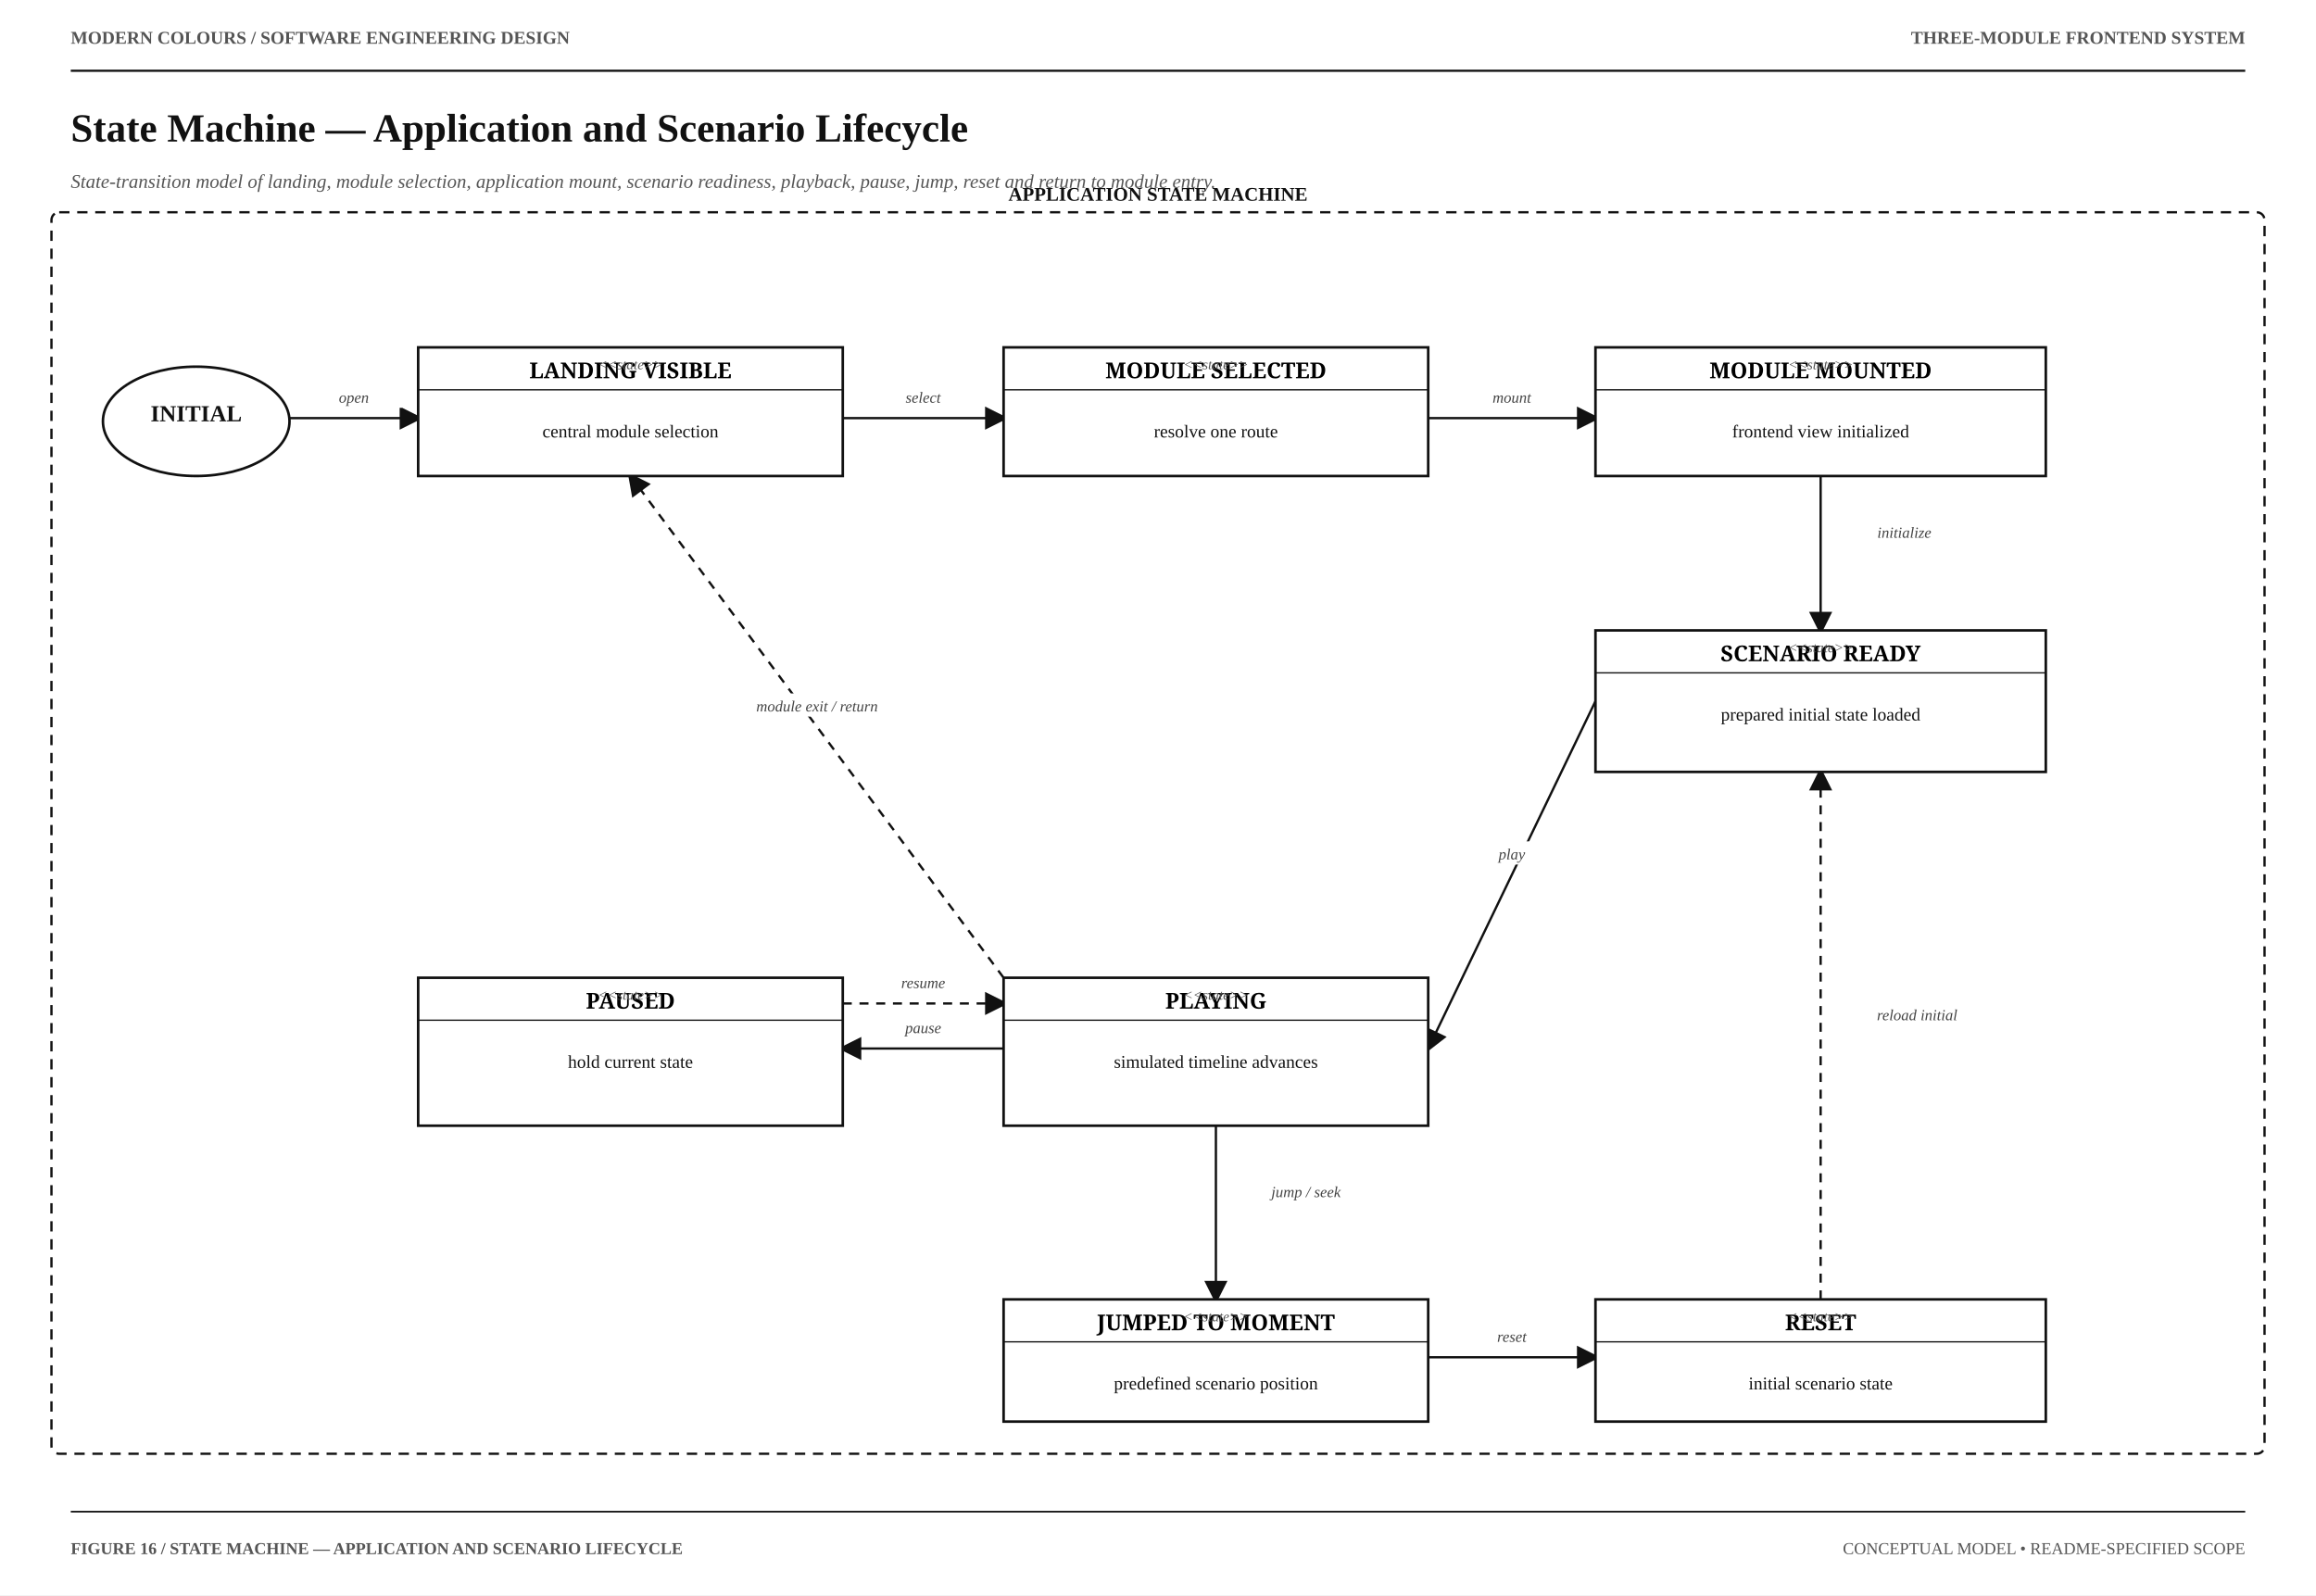
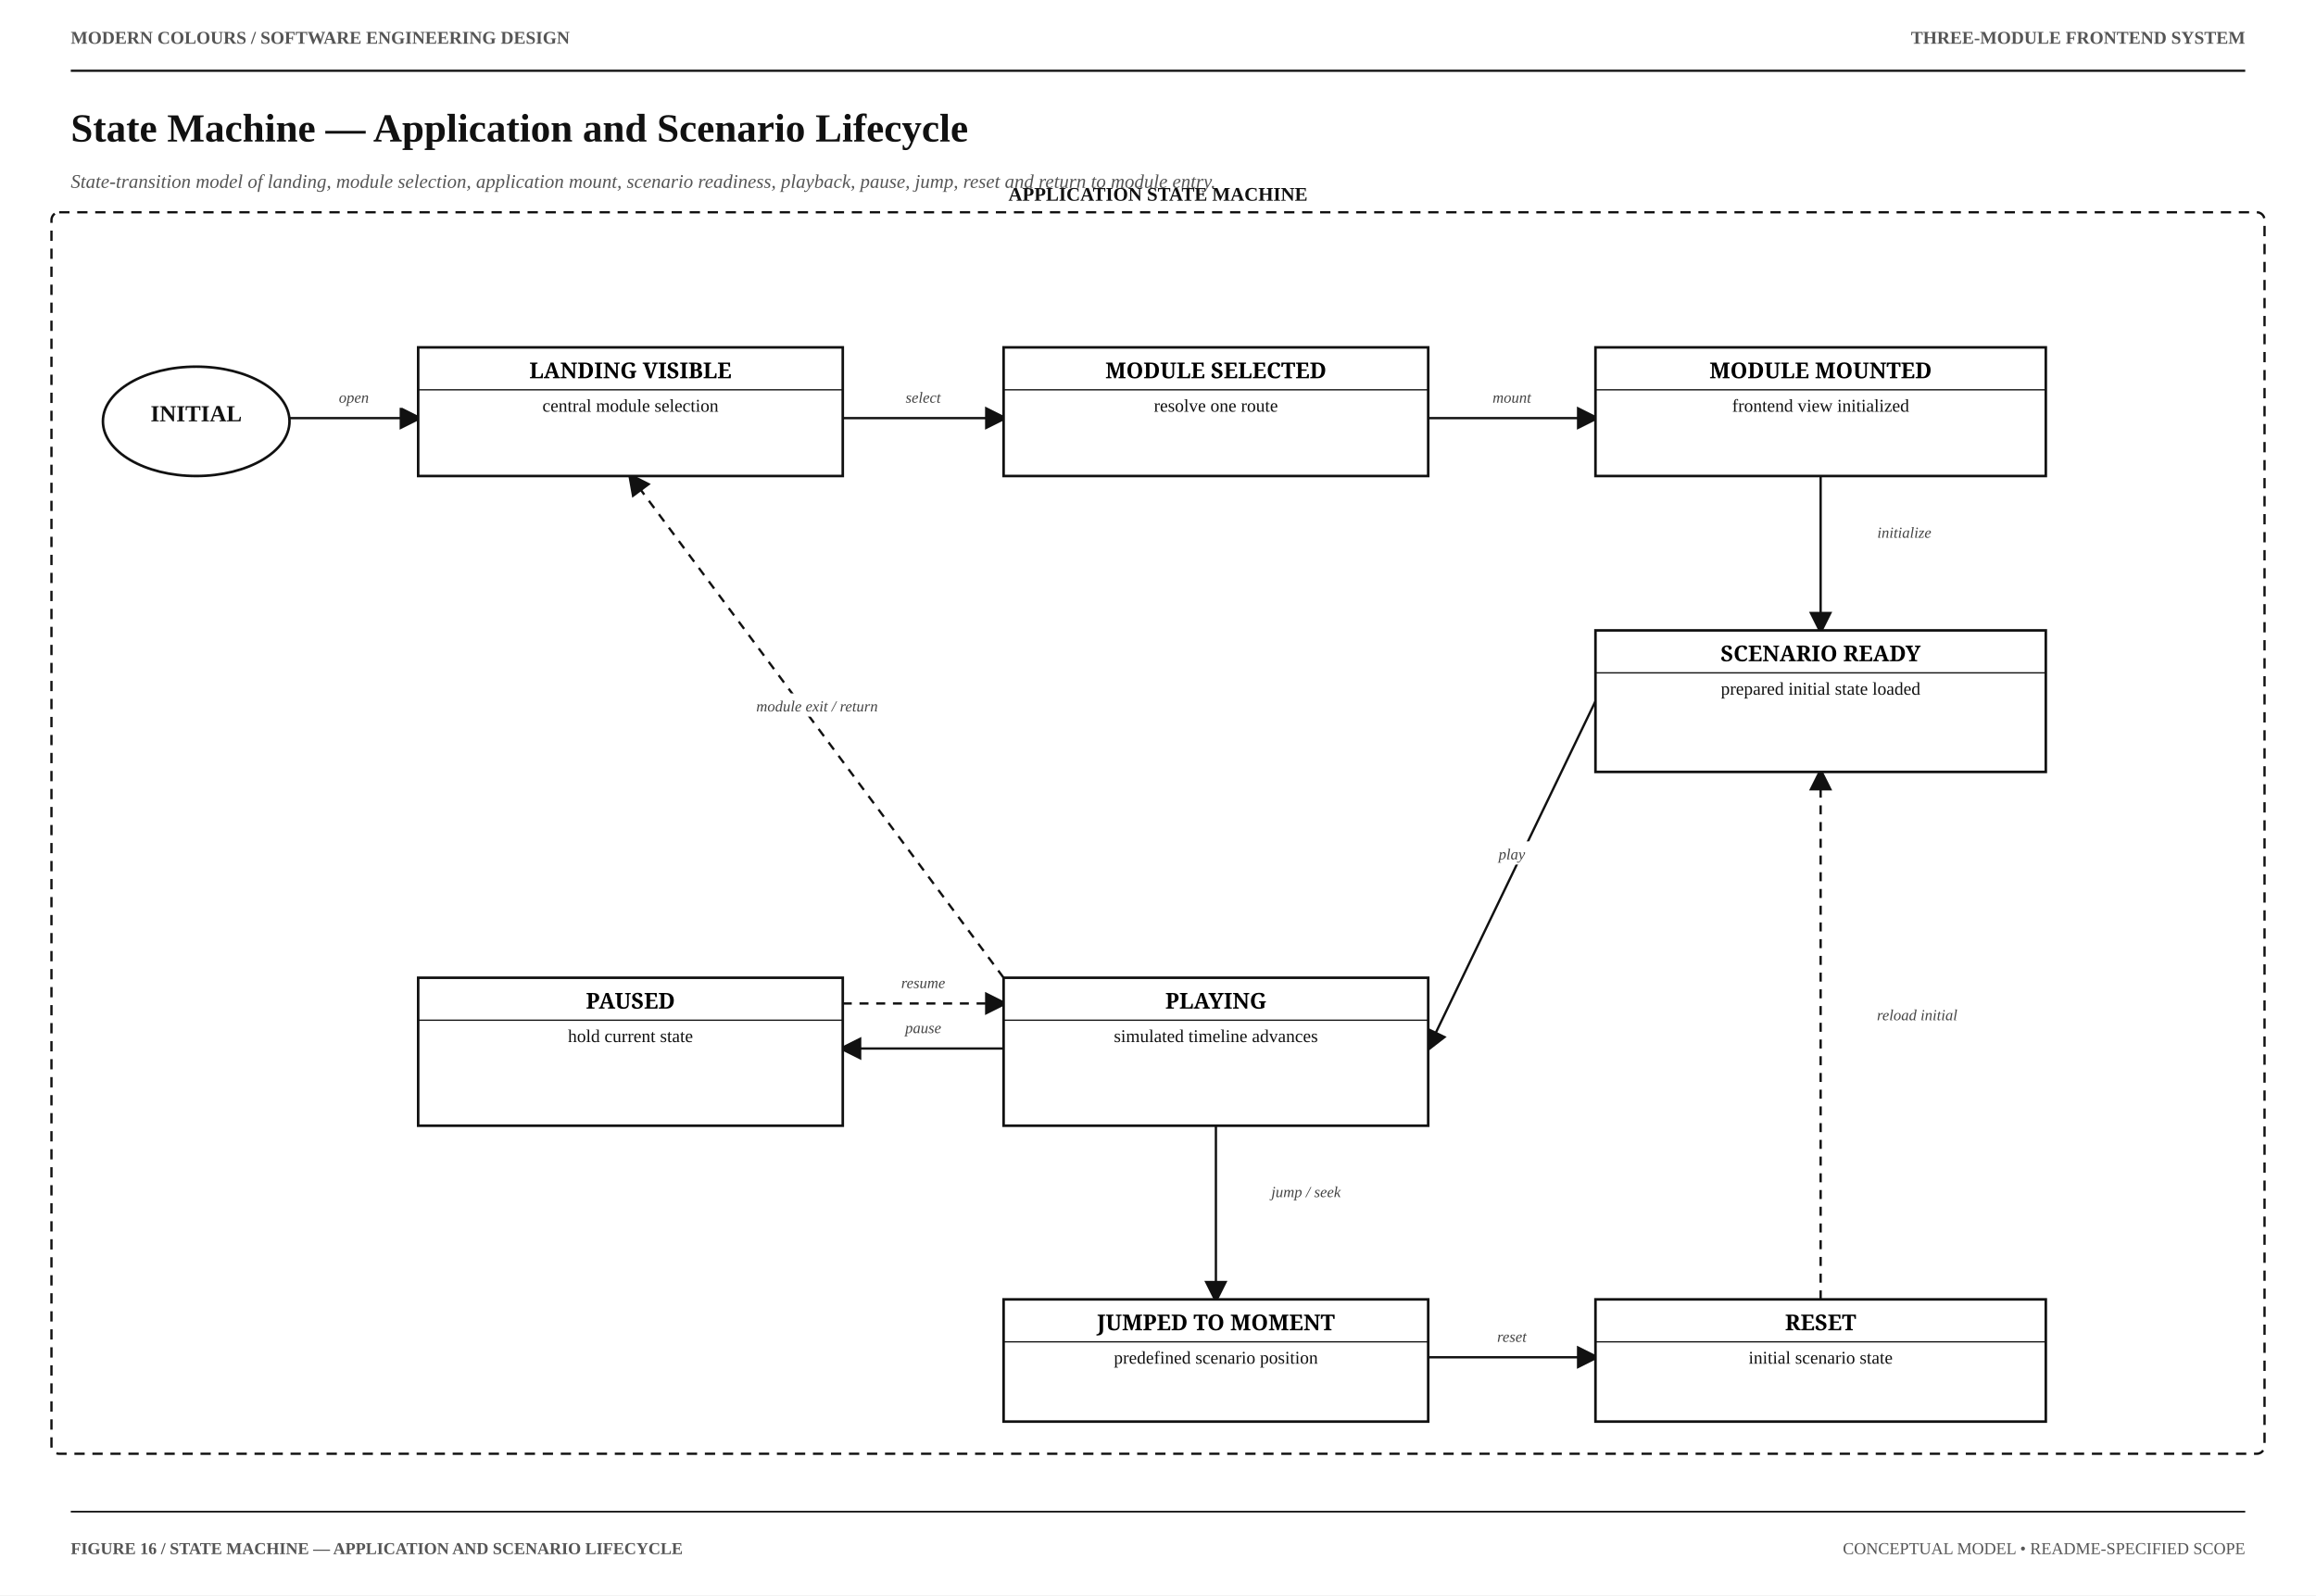
<svg xmlns="http://www.w3.org/2000/svg" width="100%" viewBox="0 0 1800 1240" role="img" aria-labelledby="ti de">
  <defs>
    <marker id="a" markerWidth="10" markerHeight="10" refX="8" refY="5" orient="auto">
      <path d="M0 0L10 5L0 10Z" fill="#111" />
    </marker>
  </defs>
  <rect width="1800" height="1240" fill="#fff" />
  <text x="55" y="34" text-anchor="start" font-family="Georgia,'Times New Roman',serif" font-size="14" font-weight="700" fill="#555">MODERN COLOURS / SOFTWARE ENGINEERING DESIGN</text>
  <text x="1745" y="34" text-anchor="end" font-family="Georgia,'Times New Roman',serif" font-size="14" font-weight="700" fill="#555">THREE-MODULE FRONTEND SYSTEM</text>
  <path d="M55 55H1745" stroke="#111" stroke-width="1.7" />
  <text x="55" y="110" text-anchor="start" font-family="Georgia,'Times New Roman',serif" font-size="31" font-weight="700" fill="#111">State Machine — Application and Scenario Lifecycle</text>
  <text x="55" y="146" text-anchor="start" font-family="Georgia,'Times New Roman',serif" font-size="15" font-weight="400" fill="#555" font-style="italic">State-transition model of landing, module selection, application mount, scenario readiness, playback, pause, jump, reset and return to module entry.</text>
  <rect x="40" y="165" width="1720" height="965" rx="6" fill="none" stroke="#111" stroke-width="1.8" stroke-dasharray="8 6" />
  <text x="900" y="156" text-anchor="middle" font-family="Georgia,'Times New Roman',serif" font-size="15" font-weight="700" fill="#111">APPLICATION STATE MACHINE</text>
  <path d="M225 325 L325 325" fill="none" stroke="#111" stroke-width="1.8" marker-end="url(#a)" />
  <rect x="237.5" y="299" width="75" height="18" fill="#fff" />
  <text x="275" y="313" text-anchor="middle" font-family="Georgia,'Times New Roman',serif" font-size="12" font-weight="400" fill="#444" font-style="italic">open</text>
  <path d="M655 325 L780 325" fill="none" stroke="#111" stroke-width="1.8" marker-end="url(#a)" />
  <rect x="680" y="299" width="75" height="18" fill="#fff" />
  <text x="717.5" y="313" text-anchor="middle" font-family="Georgia,'Times New Roman',serif" font-size="12" font-weight="400" fill="#444" font-style="italic">select</text>
  <path d="M1110 325 L1240 325" fill="none" stroke="#111" stroke-width="1.8" marker-end="url(#a)" />
  <rect x="1137.5" y="299" width="75" height="18" fill="#fff" />
  <text x="1175" y="313" text-anchor="middle" font-family="Georgia,'Times New Roman',serif" font-size="12" font-weight="400" fill="#444" font-style="italic">mount</text>
  <path d="M1415 370 L1415 490" fill="none" stroke="#111" stroke-width="1.8" marker-end="url(#a)" />
  <rect x="1442.5" y="404" width="75" height="18" fill="#fff" />
  <text x="1480" y="418" text-anchor="middle" font-family="Georgia,'Times New Roman',serif" font-size="12" font-weight="400" fill="#444" font-style="italic">initialize</text>
  <path d="M1240 545 L1110 815" fill="none" stroke="#111" stroke-width="1.8" marker-end="url(#a)" />
  <rect x="1137.5" y="654" width="75" height="18" fill="#fff" />
  <text x="1175" y="668" text-anchor="middle" font-family="Georgia,'Times New Roman',serif" font-size="12" font-weight="400" fill="#444" font-style="italic">play</text>
  <path d="M780 815 L655 815" fill="none" stroke="#111" stroke-width="1.8" marker-end="url(#a)" />
  <rect x="680" y="789" width="75" height="18" fill="#fff" />
  <text x="717.5" y="803" text-anchor="middle" font-family="Georgia,'Times New Roman',serif" font-size="12" font-weight="400" fill="#444" font-style="italic">pause</text>
  <path d="M655 780 L780 780" fill="none" stroke="#111" stroke-width="1.8" stroke-dasharray="7 6" marker-end="url(#a)" />
  <rect x="680" y="754" width="75" height="18" fill="#fff" />
  <text x="717.5" y="768" text-anchor="middle" font-family="Georgia,'Times New Roman',serif" font-size="12" font-weight="400" fill="#444" font-style="italic">resume</text>
  <path d="M945 875 L945 1010" fill="none" stroke="#111" stroke-width="1.8" marker-end="url(#a)" />
  <rect x="976.5" y="916.5" width="77" height="18" fill="#fff" />
  <text x="1015" y="930.5" text-anchor="middle" font-family="Georgia,'Times New Roman',serif" font-size="12" font-weight="400" fill="#444" font-style="italic">jump / seek</text>
  <path d="M1110 1055 L1240 1055" fill="none" stroke="#111" stroke-width="1.8" marker-end="url(#a)" />
  <rect x="1137.5" y="1029" width="75" height="18" fill="#fff" />
  <text x="1175" y="1043" text-anchor="middle" font-family="Georgia,'Times New Roman',serif" font-size="12" font-weight="400" fill="#444" font-style="italic">reset</text>
  <path d="M1415 1010 L1415 600" fill="none" stroke="#111" stroke-width="1.8" stroke-dasharray="7 6" marker-end="url(#a)" />
  <rect x="1441" y="779" width="98" height="18" fill="#fff" />
  <text x="1490" y="793" text-anchor="middle" font-family="Georgia,'Times New Roman',serif" font-size="12" font-weight="400" fill="#444" font-style="italic">reload initial</text>
  <path d="M780 760 L490 370" fill="none" stroke="#111" stroke-width="1.8" stroke-dasharray="7 6" marker-end="url(#a)" />
  <rect x="565" y="539" width="140" height="18" fill="#fff" />
  <text x="635" y="553" text-anchor="middle" font-family="Georgia,'Times New Roman',serif" font-size="12" font-weight="400" fill="#444" font-style="italic">module exit / return</text>
  <ellipse cx="152.5" cy="327.5" rx="72.5" ry="42.5" fill="#fff" stroke="#111" stroke-width="2" />
  <text x="152.5" y="327.5" text-anchor="middle" font-family="Georgia,'Times New Roman',serif" font-size="18" font-weight="700" fill="#111">INITIAL</text>
  <rect x="325" y="270" width="330" height="100" fill="#fff" stroke="#111" stroke-width="2" />
  <line x1="325" y1="303" x2="655" y2="303" stroke="#111" />
  <text x="490" y="294" text-anchor="middle" font-family="Georgia" font-size="17" font-weight="700">LANDING VISIBLE</text>
-   <text x="490" y="287" text-anchor="middle" font-family="Georgia,'Times New Roman',serif" font-size="11" font-weight="400" fill="#555" font-style="italic">&lt;&lt;state&gt;&gt;</text>
-   <text x="490" y="340" text-anchor="middle" font-family="Georgia,'Times New Roman',serif" font-size="14" font-weight="400" fill="#111">central module selection</text>
+   <text x="490" y="320" text-anchor="middle" font-family="Georgia,'Times New Roman',serif" font-size="14" font-weight="400" fill="#111">central module selection</text>
  <rect x="780" y="270" width="330" height="100" fill="#fff" stroke="#111" stroke-width="2" />
  <line x1="780" y1="303" x2="1110" y2="303" stroke="#111" />
  <text x="945" y="294" text-anchor="middle" font-family="Georgia" font-size="17" font-weight="700">MODULE SELECTED</text>
-   <text x="945" y="287" text-anchor="middle" font-family="Georgia,'Times New Roman',serif" font-size="11" font-weight="400" fill="#555" font-style="italic">&lt;&lt;state&gt;&gt;</text>
-   <text x="945" y="340" text-anchor="middle" font-family="Georgia,'Times New Roman',serif" font-size="14" font-weight="400" fill="#111">resolve one route</text>
+   <text x="945" y="320" text-anchor="middle" font-family="Georgia,'Times New Roman',serif" font-size="14" font-weight="400" fill="#111">resolve one route</text>
  <rect x="1240" y="270" width="350" height="100" fill="#fff" stroke="#111" stroke-width="2" />
  <line x1="1240" y1="303" x2="1590" y2="303" stroke="#111" />
  <text x="1415" y="294" text-anchor="middle" font-family="Georgia" font-size="17" font-weight="700">MODULE MOUNTED</text>
-   <text x="1415" y="287" text-anchor="middle" font-family="Georgia,'Times New Roman',serif" font-size="11" font-weight="400" fill="#555" font-style="italic">&lt;&lt;state&gt;&gt;</text>
-   <text x="1415" y="340" text-anchor="middle" font-family="Georgia,'Times New Roman',serif" font-size="14" font-weight="400" fill="#111">frontend view initialized</text>
+   <text x="1415" y="320" text-anchor="middle" font-family="Georgia,'Times New Roman',serif" font-size="14" font-weight="400" fill="#111">frontend view initialized</text>
  <rect x="1240" y="490" width="350" height="110" fill="#fff" stroke="#111" stroke-width="2" />
  <line x1="1240" y1="523" x2="1590" y2="523" stroke="#111" />
  <text x="1415" y="514" text-anchor="middle" font-family="Georgia" font-size="17" font-weight="700">SCENARIO READY</text>
-   <text x="1415" y="507" text-anchor="middle" font-family="Georgia,'Times New Roman',serif" font-size="11" font-weight="400" fill="#555" font-style="italic">&lt;&lt;state&gt;&gt;</text>
-   <text x="1415" y="560" text-anchor="middle" font-family="Georgia,'Times New Roman',serif" font-size="14" font-weight="400" fill="#111">prepared initial state loaded</text>
+   <text x="1415" y="540" text-anchor="middle" font-family="Georgia,'Times New Roman',serif" font-size="14" font-weight="400" fill="#111">prepared initial state loaded</text>
  <rect x="780" y="760" width="330" height="115" fill="#fff" stroke="#111" stroke-width="2" />
  <line x1="780" y1="793" x2="1110" y2="793" stroke="#111" />
  <text x="945" y="784" text-anchor="middle" font-family="Georgia" font-size="17" font-weight="700">PLAYING</text>
-   <text x="945" y="777" text-anchor="middle" font-family="Georgia,'Times New Roman',serif" font-size="11" font-weight="400" fill="#555" font-style="italic">&lt;&lt;state&gt;&gt;</text>
-   <text x="945" y="830" text-anchor="middle" font-family="Georgia,'Times New Roman',serif" font-size="14" font-weight="400" fill="#111">simulated timeline advances</text>
+   <text x="945" y="810" text-anchor="middle" font-family="Georgia,'Times New Roman',serif" font-size="14" font-weight="400" fill="#111">simulated timeline advances</text>
  <rect x="325" y="760" width="330" height="115" fill="#fff" stroke="#111" stroke-width="2" />
  <line x1="325" y1="793" x2="655" y2="793" stroke="#111" />
  <text x="490" y="784" text-anchor="middle" font-family="Georgia" font-size="17" font-weight="700">PAUSED</text>
-   <text x="490" y="777" text-anchor="middle" font-family="Georgia,'Times New Roman',serif" font-size="11" font-weight="400" fill="#555" font-style="italic">&lt;&lt;state&gt;&gt;</text>
-   <text x="490" y="830" text-anchor="middle" font-family="Georgia,'Times New Roman',serif" font-size="14" font-weight="400" fill="#111">hold current state</text>
+   <text x="490" y="810" text-anchor="middle" font-family="Georgia,'Times New Roman',serif" font-size="14" font-weight="400" fill="#111">hold current state</text>
  <rect x="780" y="1010" width="330" height="95" fill="#fff" stroke="#111" stroke-width="2" />
  <line x1="780" y1="1043" x2="1110" y2="1043" stroke="#111" />
  <text x="945" y="1034" text-anchor="middle" font-family="Georgia" font-size="17" font-weight="700">JUMPED TO MOMENT</text>
-   <text x="945" y="1027" text-anchor="middle" font-family="Georgia,'Times New Roman',serif" font-size="11" font-weight="400" fill="#555" font-style="italic">&lt;&lt;state&gt;&gt;</text>
-   <text x="945" y="1080" text-anchor="middle" font-family="Georgia,'Times New Roman',serif" font-size="14" font-weight="400" fill="#111">predefined scenario position</text>
+   <text x="945" y="1060" text-anchor="middle" font-family="Georgia,'Times New Roman',serif" font-size="14" font-weight="400" fill="#111">predefined scenario position</text>
  <rect x="1240" y="1010" width="350" height="95" fill="#fff" stroke="#111" stroke-width="2" />
  <line x1="1240" y1="1043" x2="1590" y2="1043" stroke="#111" />
  <text x="1415" y="1034" text-anchor="middle" font-family="Georgia" font-size="17" font-weight="700">RESET</text>
-   <text x="1415" y="1027" text-anchor="middle" font-family="Georgia,'Times New Roman',serif" font-size="11" font-weight="400" fill="#555" font-style="italic">&lt;&lt;state&gt;&gt;</text>
-   <text x="1415" y="1080" text-anchor="middle" font-family="Georgia,'Times New Roman',serif" font-size="14" font-weight="400" fill="#111">initial scenario state</text>
+   <text x="1415" y="1060" text-anchor="middle" font-family="Georgia,'Times New Roman',serif" font-size="14" font-weight="400" fill="#111">initial scenario state</text>
  <path d="M55 1175H1745" stroke="#111" stroke-width="1.3" />
  <text x="55" y="1208" text-anchor="start" font-family="Georgia,'Times New Roman',serif" font-size="13" font-weight="700" fill="#555">FIGURE 16 / STATE MACHINE — APPLICATION AND SCENARIO LIFECYCLE</text>
  <text x="1745" y="1208" text-anchor="end" font-family="Georgia,'Times New Roman',serif" font-size="13" font-weight="400" fill="#555">CONCEPTUAL MODEL • README-SPECIFIED SCOPE</text>
</svg>
